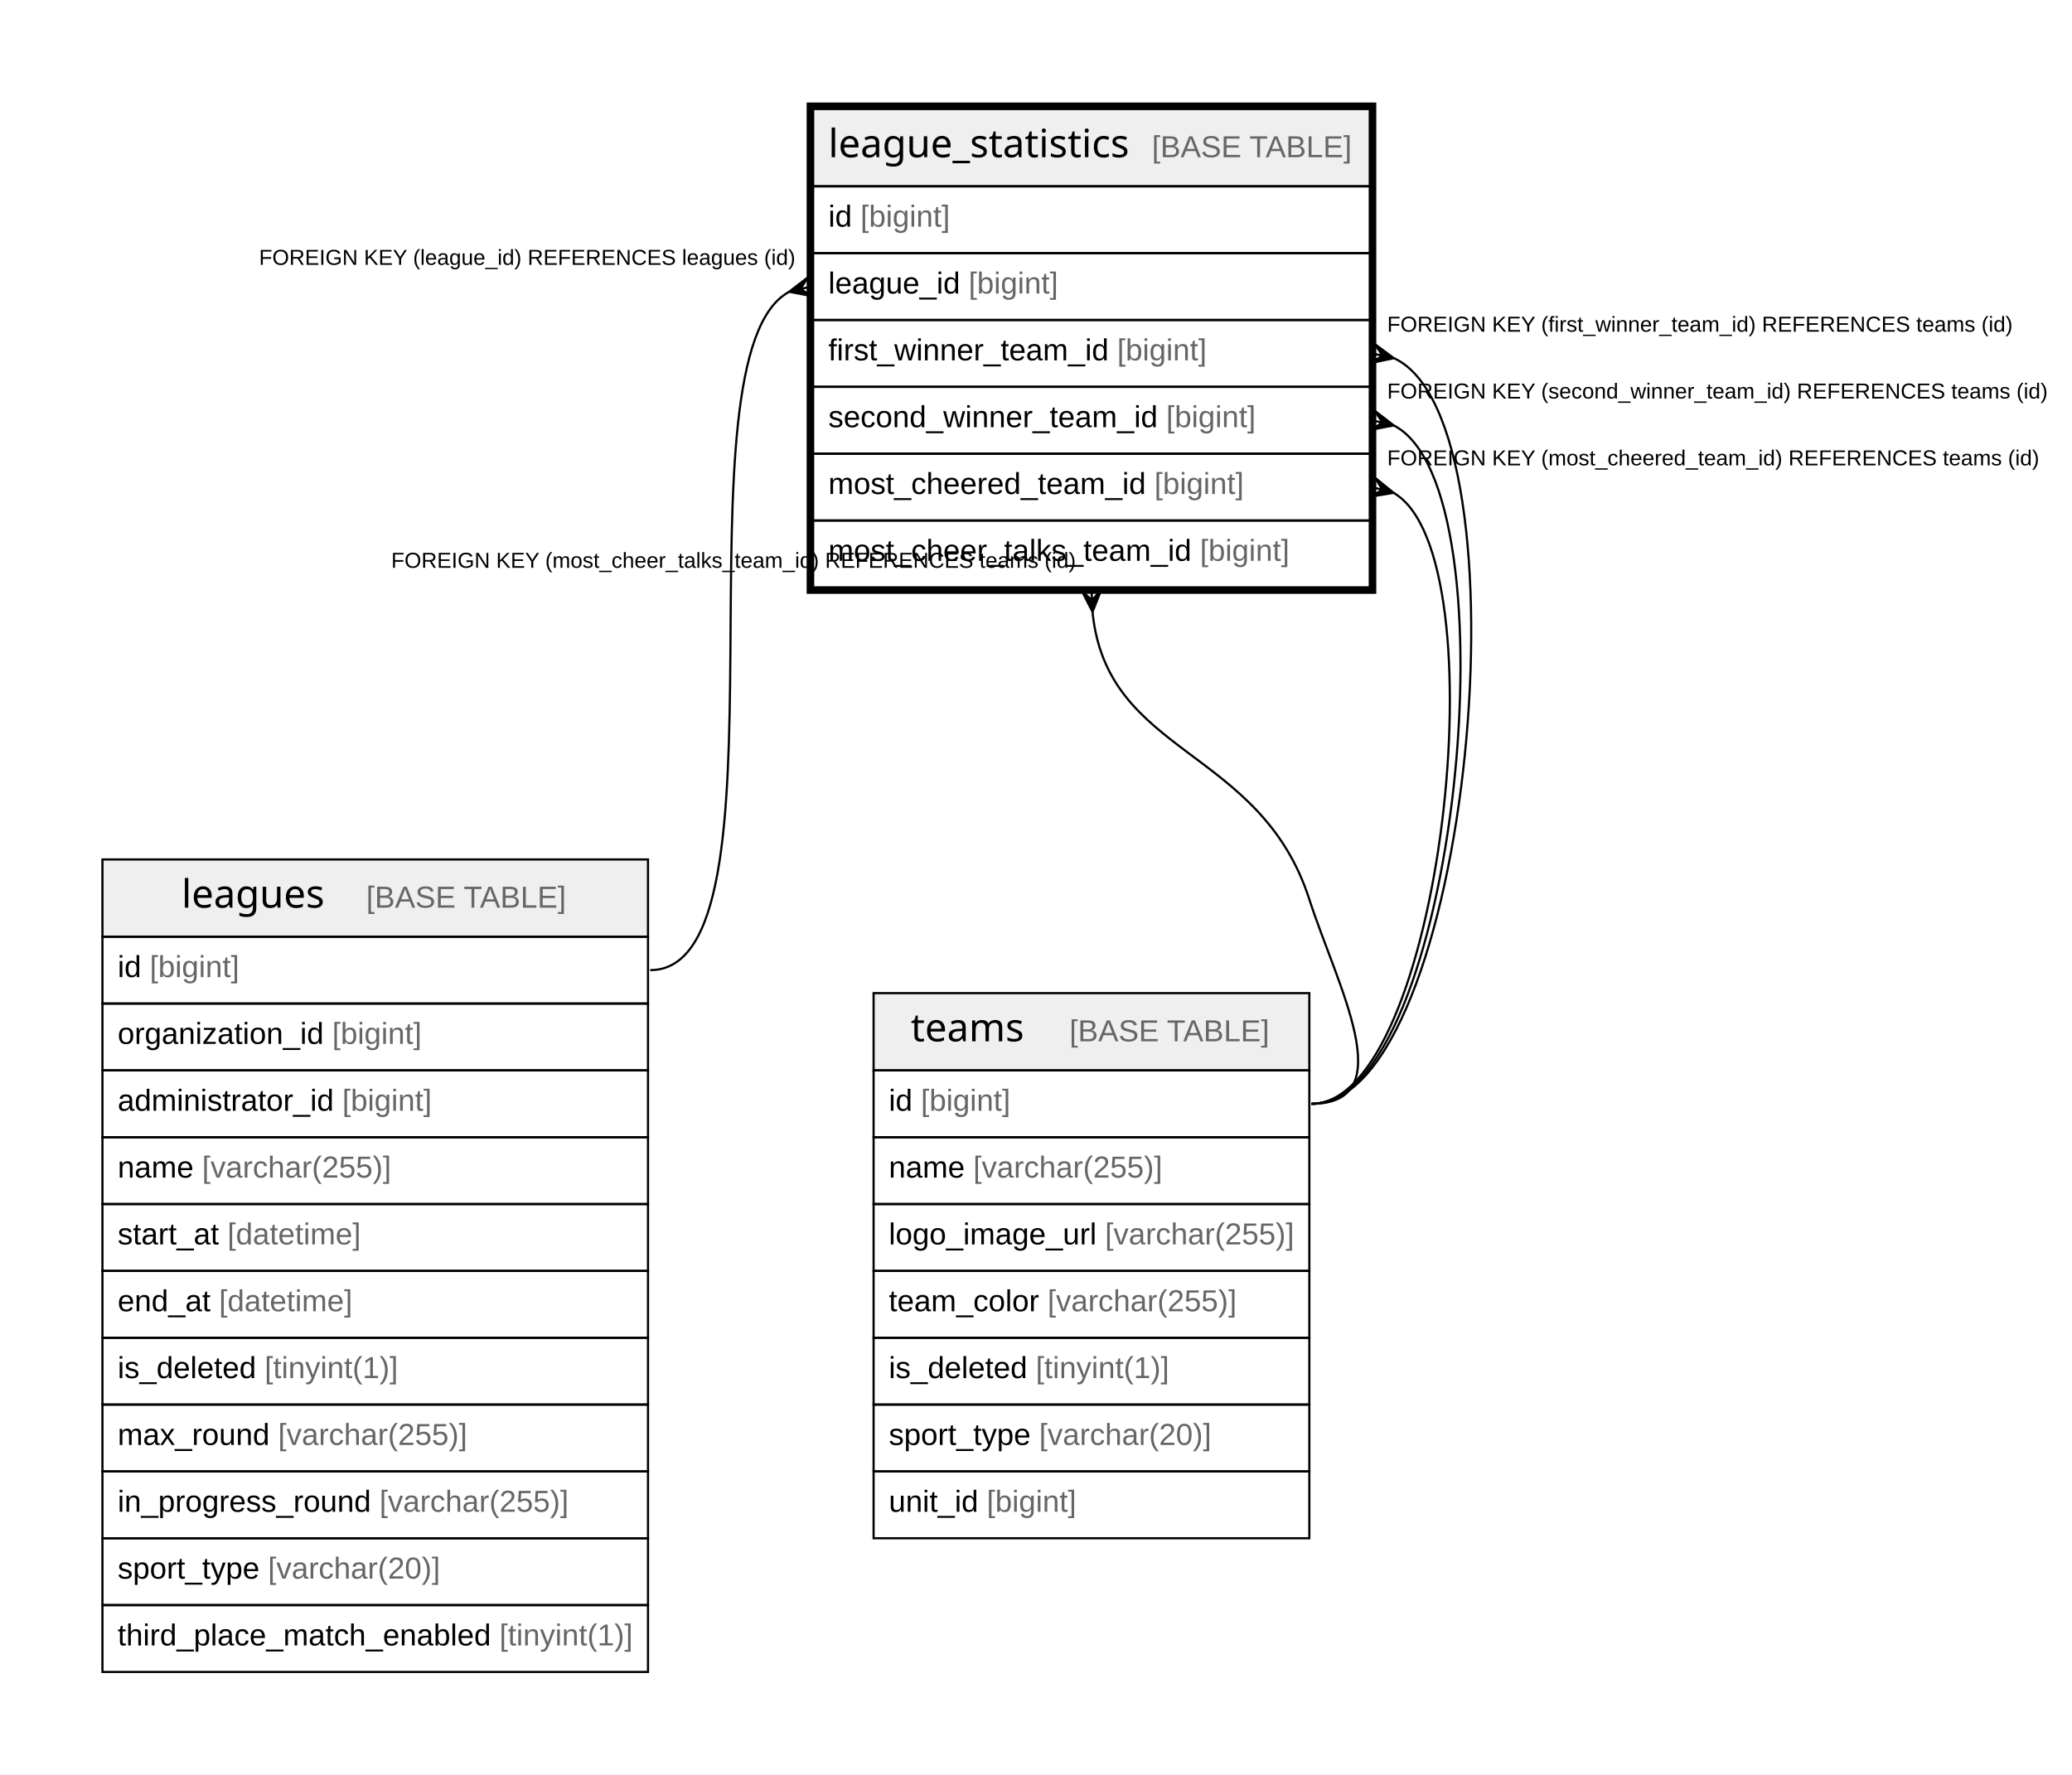
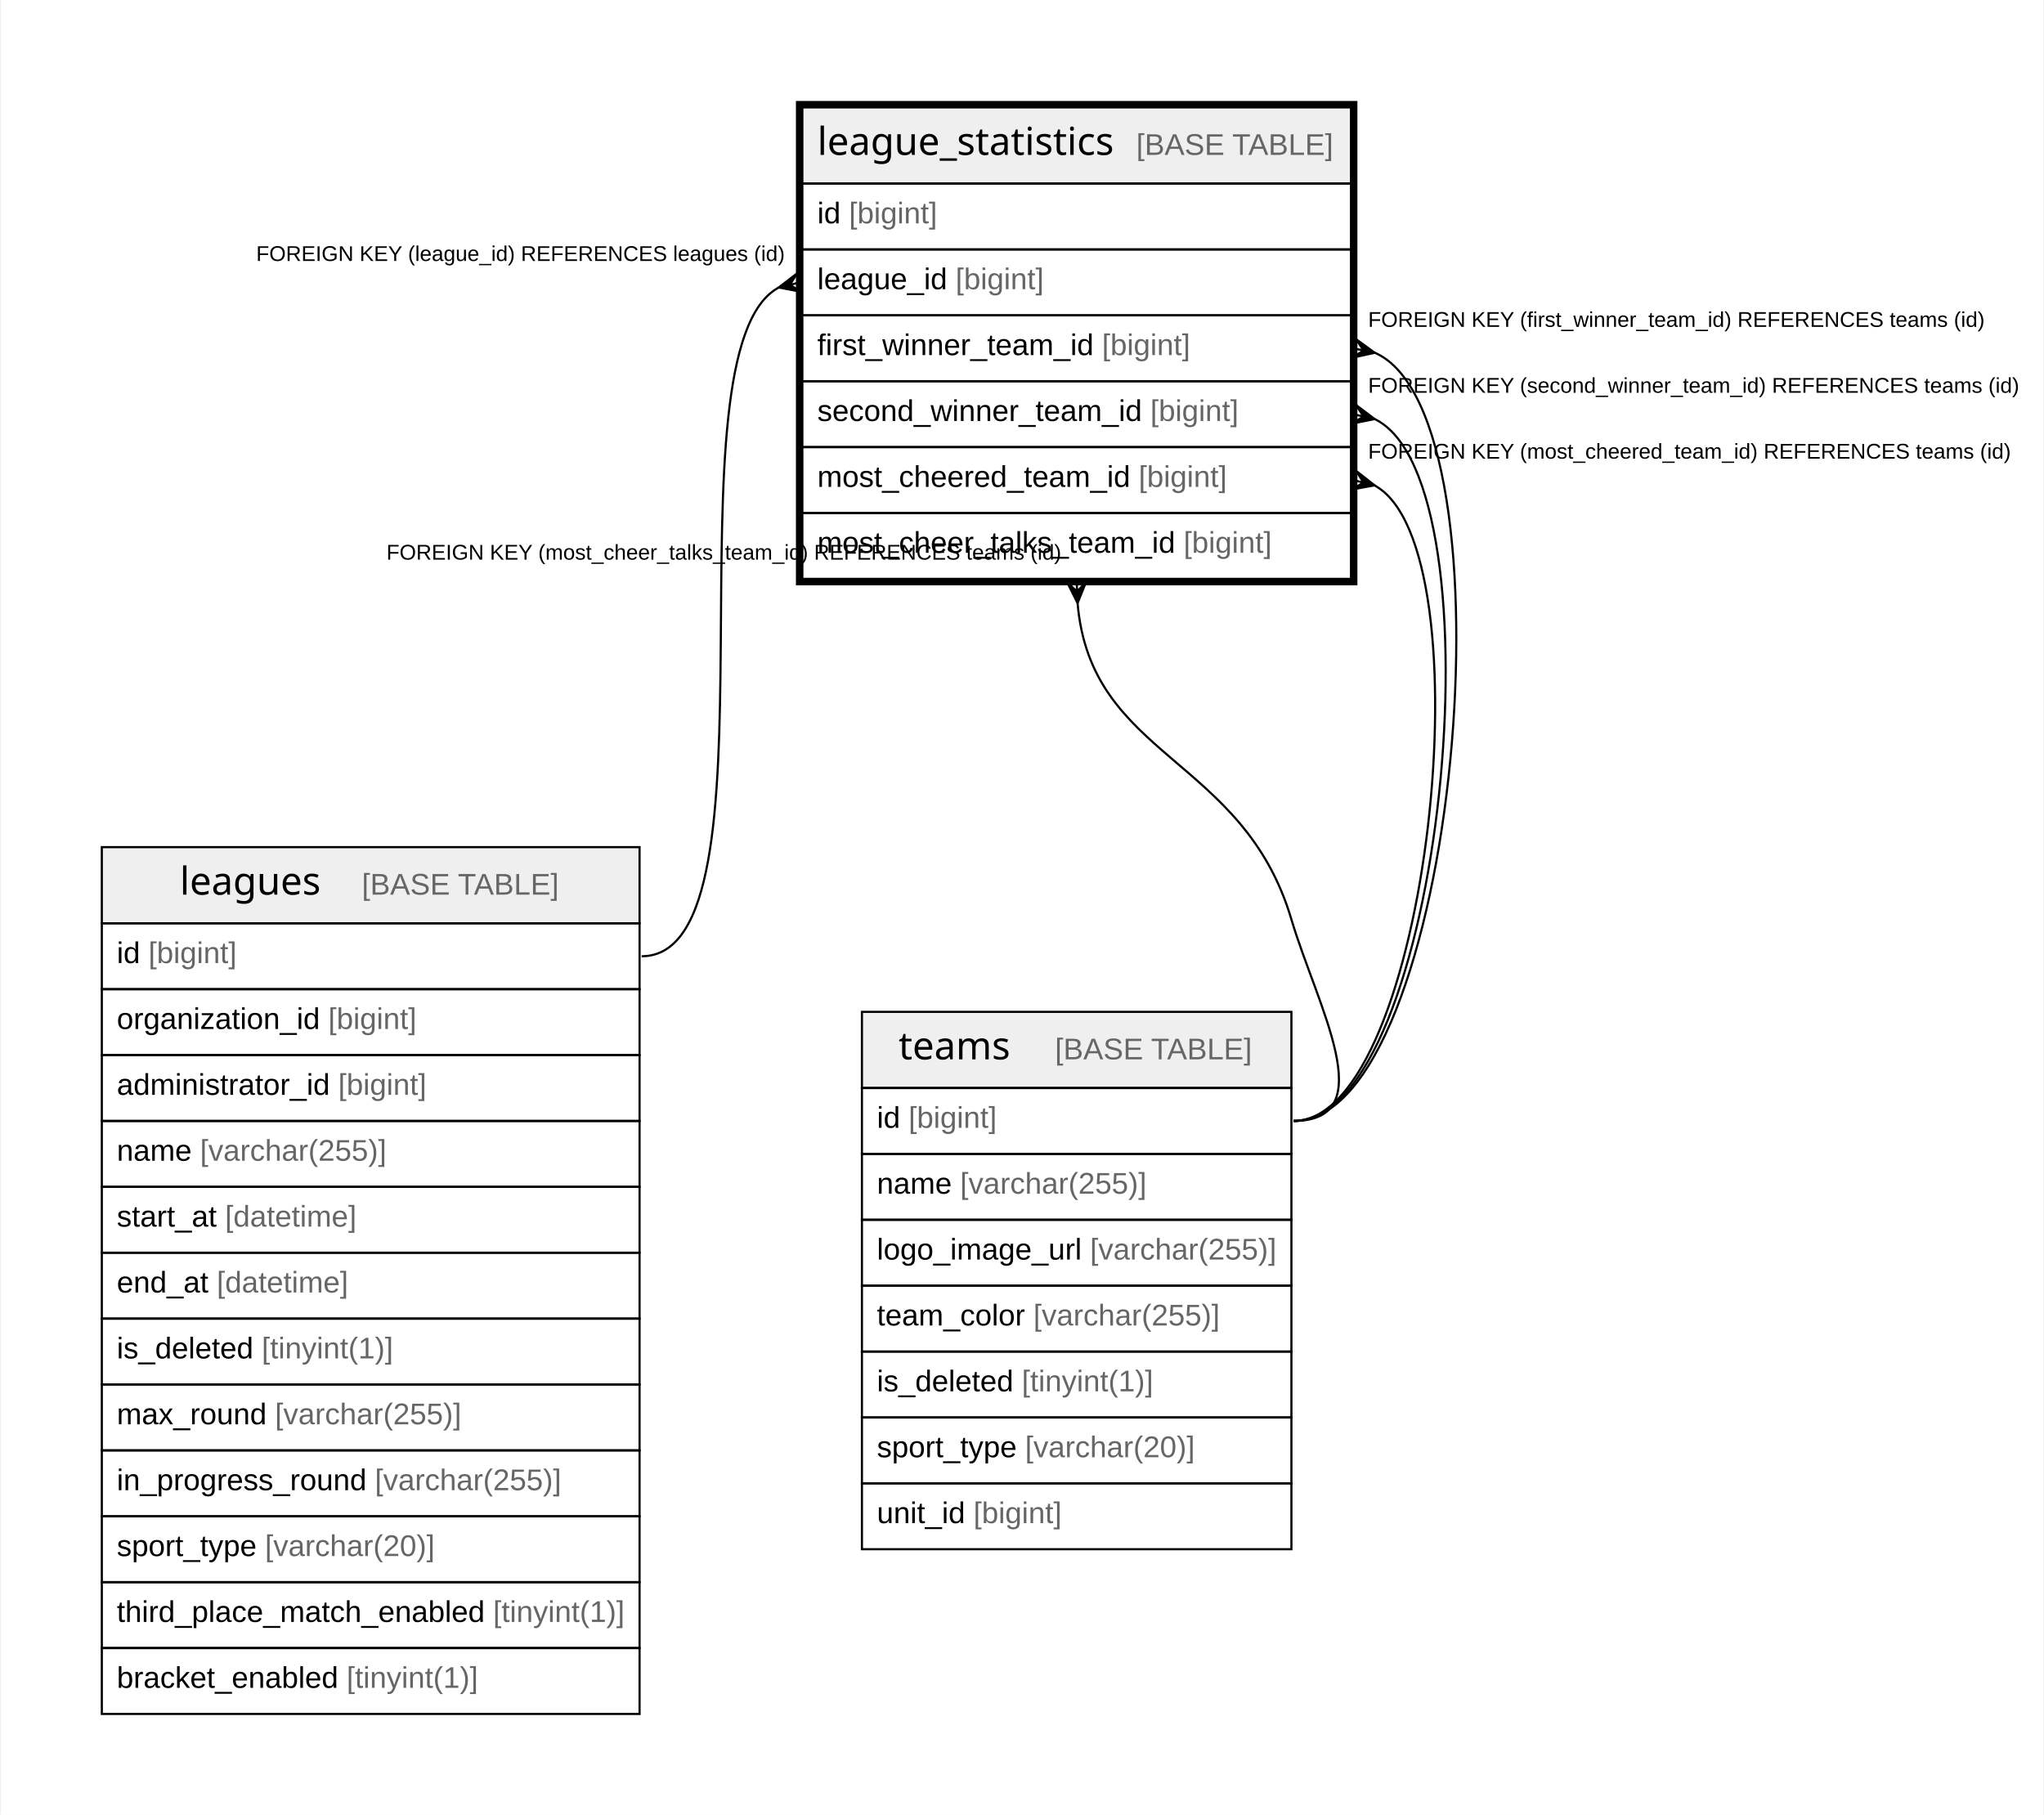
- <svg xmlns="http://www.w3.org/2000/svg" width="955pt" height="818pt" viewBox="0.00 0.00 954.65 817.60">
-   <g id="graph0" class="graph" transform="scale(1 1) rotate(0) translate(4 813.6)">
-     <polygon fill="white" stroke="none" points="-4,4 -4,-813.6 950.65,-813.6 950.65,4 -4,4" />
+ <svg xmlns="http://www.w3.org/2000/svg" width="955pt" height="848pt" viewBox="0.00 0.00 954.65 848.40">
+   <g id="graph0" class="graph" transform="scale(1 1) rotate(0) translate(4 844.4)">
+     <polygon fill="white" stroke="none" points="-4,4 -4,-844.4 950.65,-844.4 950.65,4 -4,4" />
    <g id="node1" class="node">
-       <polygon fill="#efefef" stroke="none" points="370.65,-727.8 370.65,-763.4 627.11,-763.4 627.11,-727.8 370.65,-727.8" />
-       <polygon fill="none" stroke="black" points="370.65,-727.8 370.65,-763.4 627.11,-763.4 627.11,-727.8 370.65,-727.8" />
-       <text text-anchor="start" x="377.65" y="-741.2" font-family="Arial Bold" font-size="18.00">league_statistics</text>
-       <text text-anchor="start" x="495.62" y="-741.2" font-family="Arial" font-size="14.00">    </text>
-       <text text-anchor="start" x="526.74" y="-741.2" font-family="Arial" font-size="14.00" fill="#666666">[BASE TABLE]</text>
+       <polygon fill="#efefef" stroke="none" points="370.65,-758.6 370.65,-794.2 627.11,-794.2 627.11,-758.6 370.65,-758.6" />
+       <polygon fill="none" stroke="black" points="370.65,-758.6 370.65,-794.2 627.11,-794.2 627.11,-758.6 370.65,-758.6" />
+       <text text-anchor="start" x="377.65" y="-772" font-family="Arial Bold" font-size="18.00">league_statistics</text>
+       <text text-anchor="start" x="495.62" y="-772" font-family="Arial" font-size="14.00">    </text>
+       <text text-anchor="start" x="526.74" y="-772" font-family="Arial" font-size="14.00" fill="#666666">[BASE TABLE]</text>
+       <polygon fill="none" stroke="black" points="370.65,-727.8 370.65,-758.6 627.11,-758.6 627.11,-727.8 370.65,-727.8" />
+       <text text-anchor="start" x="377.65" y="-740" font-family="Arial" font-size="14.00">id </text>
+       <text text-anchor="start" x="392.44" y="-740" font-family="Arial" font-size="14.00" fill="#666666">[bigint]</text>
      <polygon fill="none" stroke="black" points="370.65,-697 370.65,-727.8 627.11,-727.8 627.11,-697 370.65,-697" />
-       <text text-anchor="start" x="377.65" y="-709.2" font-family="Arial" font-size="14.00">id </text>
-       <text text-anchor="start" x="392.44" y="-709.2" font-family="Arial" font-size="14.00" fill="#666666">[bigint]</text>
+       <text text-anchor="start" x="377.65" y="-709.2" font-family="Arial" font-size="14.00">league_id </text>
+       <text text-anchor="start" x="442.27" y="-709.2" font-family="Arial" font-size="14.00" fill="#666666">[bigint]</text>
      <polygon fill="none" stroke="black" points="370.65,-666.2 370.65,-697 627.11,-697 627.11,-666.2 370.65,-666.2" />
-       <text text-anchor="start" x="377.65" y="-678.4" font-family="Arial" font-size="14.00">league_id </text>
-       <text text-anchor="start" x="442.27" y="-678.4" font-family="Arial" font-size="14.00" fill="#666666">[bigint]</text>
+       <text text-anchor="start" x="377.65" y="-678.4" font-family="Arial" font-size="14.00">first_winner_team_id </text>
+       <text text-anchor="start" x="510.72" y="-678.4" font-family="Arial" font-size="14.00" fill="#666666">[bigint]</text>
      <polygon fill="none" stroke="black" points="370.65,-635.4 370.65,-666.2 627.11,-666.2 627.11,-635.4 370.65,-635.4" />
-       <text text-anchor="start" x="377.65" y="-647.6" font-family="Arial" font-size="14.00">first_winner_team_id </text>
-       <text text-anchor="start" x="510.72" y="-647.6" font-family="Arial" font-size="14.00" fill="#666666">[bigint]</text>
+       <text text-anchor="start" x="377.65" y="-647.6" font-family="Arial" font-size="14.00">second_winner_team_id </text>
+       <text text-anchor="start" x="533.31" y="-647.6" font-family="Arial" font-size="14.00" fill="#666666">[bigint]</text>
      <polygon fill="none" stroke="black" points="370.65,-604.6 370.65,-635.4 627.11,-635.4 627.11,-604.6 370.65,-604.6" />
-       <text text-anchor="start" x="377.65" y="-616.8" font-family="Arial" font-size="14.00">second_winner_team_id </text>
-       <text text-anchor="start" x="533.31" y="-616.8" font-family="Arial" font-size="14.00" fill="#666666">[bigint]</text>
+       <text text-anchor="start" x="377.65" y="-616.8" font-family="Arial" font-size="14.00">most_cheered_team_id </text>
+       <text text-anchor="start" x="527.85" y="-616.8" font-family="Arial" font-size="14.00" fill="#666666">[bigint]</text>
      <polygon fill="none" stroke="black" points="370.65,-573.8 370.65,-604.6 627.11,-604.6 627.11,-573.8 370.65,-573.8" />
-       <text text-anchor="start" x="377.65" y="-586" font-family="Arial" font-size="14.00">most_cheered_team_id </text>
-       <text text-anchor="start" x="527.85" y="-586" font-family="Arial" font-size="14.00" fill="#666666">[bigint]</text>
-       <polygon fill="none" stroke="black" points="370.65,-543 370.65,-573.8 627.11,-573.8 627.11,-543 370.65,-543" />
-       <text text-anchor="start" x="377.65" y="-555.2" font-family="Arial" font-size="14.00">most_cheer_talks_team_id </text>
-       <text text-anchor="start" x="548.85" y="-555.2" font-family="Arial" font-size="14.00" fill="#666666">[bigint]</text>
-       <polygon fill="none" stroke="black" stroke-width="3" points="369.15,-541.5 369.15,-764.9 628.61,-764.9 628.61,-541.5 369.15,-541.5" />
+       <text text-anchor="start" x="377.65" y="-586" font-family="Arial" font-size="14.00">most_cheer_talks_team_id </text>
+       <text text-anchor="start" x="548.85" y="-586" font-family="Arial" font-size="14.00" fill="#666666">[bigint]</text>
+       <polygon fill="none" stroke="black" stroke-width="3" points="369.15,-572.3 369.15,-795.7 628.61,-795.7 628.61,-572.3 369.15,-572.3" />
    </g>
    <g id="node2" class="node">
-       <polygon fill="#efefef" stroke="none" points="43.2,-382 43.2,-417.6 294.56,-417.6 294.56,-382 43.2,-382" />
-       <polygon fill="none" stroke="black" points="43.2,-382 43.2,-417.6 294.56,-417.6 294.56,-382 43.2,-382" />
-       <text text-anchor="start" x="79.65" y="-395.4" font-family="Arial Bold" font-size="18.00">leagues</text>
-       <text text-anchor="start" x="133.62" y="-395.4" font-family="Arial" font-size="14.00">    </text>
-       <text text-anchor="start" x="164.74" y="-395.4" font-family="Arial" font-size="14.00" fill="#666666">[BASE TABLE]</text>
+       <polygon fill="#efefef" stroke="none" points="43.2,-412.8 43.2,-448.4 294.56,-448.4 294.56,-412.8 43.2,-412.8" />
+       <polygon fill="none" stroke="black" points="43.2,-412.8 43.2,-448.4 294.56,-448.4 294.56,-412.8 43.2,-412.8" />
+       <text text-anchor="start" x="79.65" y="-426.2" font-family="Arial Bold" font-size="18.00">leagues</text>
+       <text text-anchor="start" x="133.62" y="-426.2" font-family="Arial" font-size="14.00">    </text>
+       <text text-anchor="start" x="164.74" y="-426.2" font-family="Arial" font-size="14.00" fill="#666666">[BASE TABLE]</text>
+       <polygon fill="none" stroke="black" points="43.2,-382 43.2,-412.8 294.56,-412.8 294.56,-382 43.2,-382" />
+       <text text-anchor="start" x="50.2" y="-394.2" font-family="Arial" font-size="14.00">id </text>
+       <text text-anchor="start" x="64.99" y="-394.2" font-family="Arial" font-size="14.00" fill="#666666">[bigint]</text>
      <polygon fill="none" stroke="black" points="43.2,-351.2 43.2,-382 294.56,-382 294.56,-351.2 43.2,-351.2" />
-       <text text-anchor="start" x="50.2" y="-363.4" font-family="Arial" font-size="14.00">id </text>
-       <text text-anchor="start" x="64.99" y="-363.4" font-family="Arial" font-size="14.00" fill="#666666">[bigint]</text>
+       <text text-anchor="start" x="50.2" y="-363.4" font-family="Arial" font-size="14.00">organization_id </text>
+       <text text-anchor="start" x="149.05" y="-363.4" font-family="Arial" font-size="14.00" fill="#666666">[bigint]</text>
      <polygon fill="none" stroke="black" points="43.2,-320.4 43.2,-351.2 294.56,-351.2 294.56,-320.4 43.2,-320.4" />
-       <text text-anchor="start" x="50.2" y="-332.6" font-family="Arial" font-size="14.00">organization_id </text>
-       <text text-anchor="start" x="149.05" y="-332.6" font-family="Arial" font-size="14.00" fill="#666666">[bigint]</text>
+       <text text-anchor="start" x="50.2" y="-332.6" font-family="Arial" font-size="14.00">administrator_id </text>
+       <text text-anchor="start" x="153.69" y="-332.6" font-family="Arial" font-size="14.00" fill="#666666">[bigint]</text>
      <polygon fill="none" stroke="black" points="43.2,-289.6 43.2,-320.4 294.56,-320.4 294.56,-289.6 43.2,-289.6" />
-       <text text-anchor="start" x="50.2" y="-301.8" font-family="Arial" font-size="14.00">administrator_id </text>
-       <text text-anchor="start" x="153.69" y="-301.8" font-family="Arial" font-size="14.00" fill="#666666">[bigint]</text>
+       <text text-anchor="start" x="50.2" y="-301.8" font-family="Arial" font-size="14.00">name </text>
+       <text text-anchor="start" x="89.11" y="-301.8" font-family="Arial" font-size="14.00" fill="#666666">[varchar(255)]</text>
      <polygon fill="none" stroke="black" points="43.2,-258.8 43.2,-289.6 294.56,-289.6 294.56,-258.8 43.2,-258.8" />
-       <text text-anchor="start" x="50.2" y="-271" font-family="Arial" font-size="14.00">name </text>
-       <text text-anchor="start" x="89.11" y="-271" font-family="Arial" font-size="14.00" fill="#666666">[varchar(255)]</text>
+       <text text-anchor="start" x="50.2" y="-271" font-family="Arial" font-size="14.00">start_at </text>
+       <text text-anchor="start" x="100.78" y="-271" font-family="Arial" font-size="14.00" fill="#666666">[datetime]</text>
      <polygon fill="none" stroke="black" points="43.2,-228 43.2,-258.8 294.56,-258.8 294.56,-228 43.2,-228" />
-       <text text-anchor="start" x="50.2" y="-240.2" font-family="Arial" font-size="14.00">start_at </text>
-       <text text-anchor="start" x="100.78" y="-240.2" font-family="Arial" font-size="14.00" fill="#666666">[datetime]</text>
+       <text text-anchor="start" x="50.2" y="-240.2" font-family="Arial" font-size="14.00">end_at </text>
+       <text text-anchor="start" x="96.91" y="-240.2" font-family="Arial" font-size="14.00" fill="#666666">[datetime]</text>
      <polygon fill="none" stroke="black" points="43.2,-197.2 43.2,-228 294.56,-228 294.56,-197.2 43.2,-197.2" />
-       <text text-anchor="start" x="50.2" y="-209.4" font-family="Arial" font-size="14.00">end_at </text>
-       <text text-anchor="start" x="96.91" y="-209.4" font-family="Arial" font-size="14.00" fill="#666666">[datetime]</text>
+       <text text-anchor="start" x="50.2" y="-209.4" font-family="Arial" font-size="14.00">is_deleted </text>
+       <text text-anchor="start" x="117.92" y="-209.4" font-family="Arial" font-size="14.00" fill="#666666">[tinyint(1)]</text>
      <polygon fill="none" stroke="black" points="43.2,-166.4 43.2,-197.2 294.56,-197.2 294.56,-166.4 43.2,-166.4" />
-       <text text-anchor="start" x="50.2" y="-178.6" font-family="Arial" font-size="14.00">is_deleted </text>
-       <text text-anchor="start" x="117.92" y="-178.6" font-family="Arial" font-size="14.00" fill="#666666">[tinyint(1)]</text>
+       <text text-anchor="start" x="50.2" y="-178.6" font-family="Arial" font-size="14.00">max_round </text>
+       <text text-anchor="start" x="124.13" y="-178.6" font-family="Arial" font-size="14.00" fill="#666666">[varchar(255)]</text>
      <polygon fill="none" stroke="black" points="43.2,-135.6 43.2,-166.4 294.56,-166.4 294.56,-135.6 43.2,-135.6" />
-       <text text-anchor="start" x="50.2" y="-147.8" font-family="Arial" font-size="14.00">max_round </text>
-       <text text-anchor="start" x="124.13" y="-147.8" font-family="Arial" font-size="14.00" fill="#666666">[varchar(255)]</text>
+       <text text-anchor="start" x="50.2" y="-147.8" font-family="Arial" font-size="14.00">in_progress_round </text>
+       <text text-anchor="start" x="170.83" y="-147.8" font-family="Arial" font-size="14.00" fill="#666666">[varchar(255)]</text>
      <polygon fill="none" stroke="black" points="43.2,-104.8 43.2,-135.6 294.56,-135.6 294.56,-104.8 43.2,-104.8" />
-       <text text-anchor="start" x="50.2" y="-117" font-family="Arial" font-size="14.00">in_progress_round </text>
-       <text text-anchor="start" x="170.83" y="-117" font-family="Arial" font-size="14.00" fill="#666666">[varchar(255)]</text>
+       <text text-anchor="start" x="50.2" y="-117" font-family="Arial" font-size="14.00">sport_type </text>
+       <text text-anchor="start" x="119.46" y="-117" font-family="Arial" font-size="14.00" fill="#666666">[varchar(20)]</text>
      <polygon fill="none" stroke="black" points="43.2,-74 43.2,-104.8 294.56,-104.8 294.56,-74 43.2,-74" />
-       <text text-anchor="start" x="50.2" y="-86.2" font-family="Arial" font-size="14.00">sport_type </text>
-       <text text-anchor="start" x="119.46" y="-86.2" font-family="Arial" font-size="14.00" fill="#666666">[varchar(20)]</text>
+       <text text-anchor="start" x="50.2" y="-86.2" font-family="Arial" font-size="14.00">third_place_match_enabled </text>
+       <text text-anchor="start" x="226.1" y="-86.2" font-family="Arial" font-size="14.00" fill="#666666">[tinyint(1)]</text>
      <polygon fill="none" stroke="black" points="43.2,-43.2 43.2,-74 294.56,-74 294.56,-43.2 43.2,-43.2" />
-       <text text-anchor="start" x="50.2" y="-55.4" font-family="Arial" font-size="14.00">third_place_match_enabled </text>
-       <text text-anchor="start" x="226.1" y="-55.4" font-family="Arial" font-size="14.00" fill="#666666">[tinyint(1)]</text>
+       <text text-anchor="start" x="50.2" y="-55.4" font-family="Arial" font-size="14.00">bracket_enabled </text>
+       <text text-anchor="start" x="157.61" y="-55.4" font-family="Arial" font-size="14.00" fill="#666666">[tinyint(1)]</text>
    </g>
    <g id="edge1" class="edge">
-       <path fill="none" stroke="black" d="M359.76,-679.25C304.46,-650.42 363.82,-366.6 295.56,-366.6" />
-       <polygon fill="black" stroke="black" points="359.6,-679.21 368.29,-685.9 364.79,-680.44 369,-681.45 369,-681.45 369,-681.45 364.79,-680.44 370.37,-677.14 359.6,-679.21" />
-       <text text-anchor="start" x="115.34" y="-691.6" font-family="Arial" font-size="10.00">FOREIGN KEY (league_id) REFERENCES leagues (id)</text>
+       <path fill="none" stroke="black" d="M359.76,-710.05C304.46,-681.22 363.82,-397.4 295.56,-397.4" />
+       <polygon fill="black" stroke="black" points="359.6,-710.01 368.29,-716.7 364.79,-711.24 369,-712.25 369,-712.25 369,-712.25 364.79,-711.24 370.37,-707.94 359.6,-710.01" />
+       <text text-anchor="start" x="115.34" y="-722.4" font-family="Arial" font-size="10.00">FOREIGN KEY (league_id) REFERENCES leagues (id)</text>
    </g>
    <g id="node3" class="node">
-       <polygon fill="#efefef" stroke="none" points="398.5,-320.4 398.5,-356 599.26,-356 599.26,-320.4 398.5,-320.4" />
-       <polygon fill="none" stroke="black" points="398.5,-320.4 398.5,-356 599.26,-356 599.26,-320.4 398.5,-320.4" />
-       <text text-anchor="start" x="415.64" y="-333.8" font-family="Arial Bold" font-size="18.00">teams</text>
-       <text text-anchor="start" x="457.63" y="-333.8" font-family="Arial" font-size="14.00">    </text>
-       <text text-anchor="start" x="488.75" y="-333.8" font-family="Arial" font-size="14.00" fill="#666666">[BASE TABLE]</text>
-       <polygon fill="none" stroke="black" points="398.5,-289.6 398.5,-320.4 599.26,-320.4 599.26,-289.6 398.5,-289.6" />
-       <text text-anchor="start" x="405.5" y="-301.8" font-family="Arial" font-size="14.00">id </text>
-       <text text-anchor="start" x="420.29" y="-301.8" font-family="Arial" font-size="14.00" fill="#666666">[bigint]</text>
-       <polygon fill="none" stroke="black" points="398.5,-258.8 398.5,-289.6 599.26,-289.6 599.26,-258.8 398.5,-258.8" />
-       <text text-anchor="start" x="405.5" y="-271" font-family="Arial" font-size="14.00">name </text>
-       <text text-anchor="start" x="444.41" y="-271" font-family="Arial" font-size="14.00" fill="#666666">[varchar(255)]</text>
-       <polygon fill="none" stroke="black" points="398.5,-228 398.5,-258.8 599.26,-258.8 599.26,-228 398.5,-228" />
-       <text text-anchor="start" x="405.5" y="-240.2" font-family="Arial" font-size="14.00">logo_image_url </text>
-       <text text-anchor="start" x="505.12" y="-240.2" font-family="Arial" font-size="14.00" fill="#666666">[varchar(255)]</text>
-       <polygon fill="none" stroke="black" points="398.5,-197.2 398.5,-228 599.26,-228 599.26,-197.2 398.5,-197.2" />
-       <text text-anchor="start" x="405.5" y="-209.4" font-family="Arial" font-size="14.00">team_color </text>
-       <text text-anchor="start" x="478.64" y="-209.4" font-family="Arial" font-size="14.00" fill="#666666">[varchar(255)]</text>
-       <polygon fill="none" stroke="black" points="398.5,-166.4 398.5,-197.2 599.26,-197.2 599.26,-166.4 398.5,-166.4" />
-       <text text-anchor="start" x="405.5" y="-178.6" font-family="Arial" font-size="14.00">is_deleted </text>
-       <text text-anchor="start" x="473.22" y="-178.6" font-family="Arial" font-size="14.00" fill="#666666">[tinyint(1)]</text>
-       <polygon fill="none" stroke="black" points="398.5,-135.6 398.5,-166.4 599.26,-166.4 599.26,-135.6 398.5,-135.6" />
-       <text text-anchor="start" x="405.5" y="-147.8" font-family="Arial" font-size="14.00">sport_type </text>
-       <text text-anchor="start" x="474.76" y="-147.8" font-family="Arial" font-size="14.00" fill="#666666">[varchar(20)]</text>
-       <polygon fill="none" stroke="black" points="398.5,-104.8 398.5,-135.6 599.26,-135.6 599.26,-104.8 398.5,-104.8" />
-       <text text-anchor="start" x="405.5" y="-117" font-family="Arial" font-size="14.00">unit_id </text>
-       <text text-anchor="start" x="450.64" y="-117" font-family="Arial" font-size="14.00" fill="#666666">[bigint]</text>
+       <polygon fill="#efefef" stroke="none" points="398.5,-335.8 398.5,-371.4 599.26,-371.4 599.26,-335.8 398.5,-335.8" />
+       <polygon fill="none" stroke="black" points="398.5,-335.8 398.5,-371.4 599.26,-371.4 599.26,-335.8 398.5,-335.8" />
+       <text text-anchor="start" x="415.64" y="-349.2" font-family="Arial Bold" font-size="18.00">teams</text>
+       <text text-anchor="start" x="457.63" y="-349.2" font-family="Arial" font-size="14.00">    </text>
+       <text text-anchor="start" x="488.75" y="-349.2" font-family="Arial" font-size="14.00" fill="#666666">[BASE TABLE]</text>
+       <polygon fill="none" stroke="black" points="398.5,-305 398.5,-335.8 599.26,-335.8 599.26,-305 398.5,-305" />
+       <text text-anchor="start" x="405.5" y="-317.2" font-family="Arial" font-size="14.00">id </text>
+       <text text-anchor="start" x="420.29" y="-317.2" font-family="Arial" font-size="14.00" fill="#666666">[bigint]</text>
+       <polygon fill="none" stroke="black" points="398.5,-274.2 398.5,-305 599.26,-305 599.26,-274.2 398.5,-274.2" />
+       <text text-anchor="start" x="405.5" y="-286.4" font-family="Arial" font-size="14.00">name </text>
+       <text text-anchor="start" x="444.41" y="-286.4" font-family="Arial" font-size="14.00" fill="#666666">[varchar(255)]</text>
+       <polygon fill="none" stroke="black" points="398.5,-243.4 398.5,-274.2 599.26,-274.2 599.26,-243.4 398.5,-243.4" />
+       <text text-anchor="start" x="405.5" y="-255.6" font-family="Arial" font-size="14.00">logo_image_url </text>
+       <text text-anchor="start" x="505.12" y="-255.6" font-family="Arial" font-size="14.00" fill="#666666">[varchar(255)]</text>
+       <polygon fill="none" stroke="black" points="398.5,-212.6 398.5,-243.4 599.26,-243.4 599.26,-212.6 398.5,-212.6" />
+       <text text-anchor="start" x="405.5" y="-224.8" font-family="Arial" font-size="14.00">team_color </text>
+       <text text-anchor="start" x="478.64" y="-224.8" font-family="Arial" font-size="14.00" fill="#666666">[varchar(255)]</text>
+       <polygon fill="none" stroke="black" points="398.5,-181.8 398.5,-212.6 599.26,-212.6 599.26,-181.8 398.5,-181.8" />
+       <text text-anchor="start" x="405.5" y="-194" font-family="Arial" font-size="14.00">is_deleted </text>
+       <text text-anchor="start" x="473.22" y="-194" font-family="Arial" font-size="14.00" fill="#666666">[tinyint(1)]</text>
+       <polygon fill="none" stroke="black" points="398.5,-151 398.5,-181.8 599.26,-181.8 599.26,-151 398.5,-151" />
+       <text text-anchor="start" x="405.5" y="-163.2" font-family="Arial" font-size="14.00">sport_type </text>
+       <text text-anchor="start" x="474.76" y="-163.2" font-family="Arial" font-size="14.00" fill="#666666">[varchar(20)]</text>
+       <polygon fill="none" stroke="black" points="398.5,-120.2 398.5,-151 599.26,-151 599.26,-120.2 398.5,-120.2" />
+       <text text-anchor="start" x="405.5" y="-132.4" font-family="Arial" font-size="14.00">unit_id </text>
+       <text text-anchor="start" x="450.64" y="-132.4" font-family="Arial" font-size="14.00" fill="#666666">[bigint]</text>
    </g>
    <g id="edge2" class="edge">
-       <path fill="none" stroke="black" d="M638.27,-648.59C702.48,-619.14 673.74,-305 600.26,-305" />
-       <polygon fill="black" stroke="black" points="638.21,-648.6 627.48,-646.33 633,-649.74 628.76,-650.66 628.76,-650.66 628.76,-650.66 633,-649.74 629.39,-655.13 638.21,-648.6" />
-       <text text-anchor="start" x="635.11" y="-660.8" font-family="Arial" font-size="10.00">FOREIGN KEY (first_winner_team_id) REFERENCES teams (id)</text>
+       <path fill="none" stroke="black" d="M638.31,-679.48C706.01,-649.88 677.15,-320.4 600.26,-320.4" />
+       <polygon fill="black" stroke="black" points="638.23,-679.5 627.52,-677.13 633.01,-680.58 628.77,-681.46 628.77,-681.46 628.77,-681.46 633.01,-680.58 629.35,-685.94 638.23,-679.5" />
+       <text text-anchor="start" x="635.11" y="-691.6" font-family="Arial" font-size="10.00">FOREIGN KEY (first_winner_team_id) REFERENCES teams (id)</text>
    </g>
    <g id="edge3" class="edge">
-       <path fill="none" stroke="black" d="M638.06,-617.65C695.45,-588.82 666.97,-305 600.26,-305" />
-       <polygon fill="black" stroke="black" points="638.17,-617.62 627.4,-615.54 632.98,-618.85 628.76,-619.85 628.76,-619.85 628.76,-619.85 632.98,-618.85 629.47,-624.3 638.17,-617.62" />
-       <text text-anchor="start" x="635.11" y="-630" font-family="Arial" font-size="10.00">FOREIGN KEY (second_winner_team_id) REFERENCES teams (id)</text>
+       <path fill="none" stroke="black" d="M638.18,-648.51C698.96,-619.32 670.35,-320.4 600.26,-320.4" />
+       <polygon fill="black" stroke="black" points="638.19,-648.51 627.44,-646.34 632.99,-649.69 628.76,-650.65 628.76,-650.65 628.76,-650.65 632.99,-649.69 629.43,-655.11 638.19,-648.51" />
+       <text text-anchor="start" x="635.11" y="-660.8" font-family="Arial" font-size="10.00">FOREIGN KEY (second_winner_team_id) REFERENCES teams (id)</text>
    </g>
    <g id="edge4" class="edge">
-       <path fill="none" stroke="black" d="M638.02,-586.57C688.3,-557.92 660.13,-305 600.26,-305" />
-       <polygon fill="black" stroke="black" points="638.1,-586.55 627.28,-584.76 632.94,-587.92 628.76,-589.03 628.76,-589.03 628.76,-589.03 632.94,-587.92 629.59,-593.46 638.1,-586.55" />
-       <text text-anchor="start" x="635.11" y="-599.2" font-family="Arial" font-size="10.00">FOREIGN KEY (most_cheered_team_id) REFERENCES teams (id)</text>
+       <path fill="none" stroke="black" d="M637.91,-617.59C691.93,-589.23 663.6,-320.4 600.26,-320.4" />
+       <polygon fill="black" stroke="black" points="638.15,-617.53 627.36,-615.55 632.97,-618.8 628.76,-619.84 628.76,-619.84 628.76,-619.84 632.97,-618.8 629.51,-624.29 638.15,-617.53" />
+       <text text-anchor="start" x="635.11" y="-630" font-family="Arial" font-size="10.00">FOREIGN KEY (most_cheered_team_id) REFERENCES teams (id)</text>
    </g>
    <g id="edge5" class="edge">
-       <path fill="none" stroke="black" d="M499.37,-531.64C505.95,-465.05 576.59,-469.58 599.26,-399.2 612.1,-359.35 642.13,-305 600.26,-305" />
-       <polygon fill="black" stroke="black" points="499.37,-531.68 494.4,-541.45 499.12,-537.01 498.91,-541.33 498.91,-541.33 498.91,-541.33 499.12,-537.01 503.39,-541.88 499.37,-531.68" />
-       <text text-anchor="start" x="176.24" y="-552" font-family="Arial" font-size="10.00">FOREIGN KEY (most_cheer_talks_team_id) REFERENCES teams (id)</text>
+       <path fill="none" stroke="black" d="M499.3,-562.54C505.38,-489.79 576.63,-491.01 599.26,-414.6 611.16,-374.46 642.13,-320.4 600.26,-320.4" />
+       <polygon fill="black" stroke="black" points="499.3,-562.47 494.4,-572.28 499.08,-567.8 498.91,-572.13 498.91,-572.13 498.91,-572.13 499.08,-567.8 503.39,-572.65 499.3,-562.47" />
+       <text text-anchor="start" x="176.24" y="-582.8" font-family="Arial" font-size="10.00">FOREIGN KEY (most_cheer_talks_team_id) REFERENCES teams (id)</text>
    </g>
  </g>
</svg>
